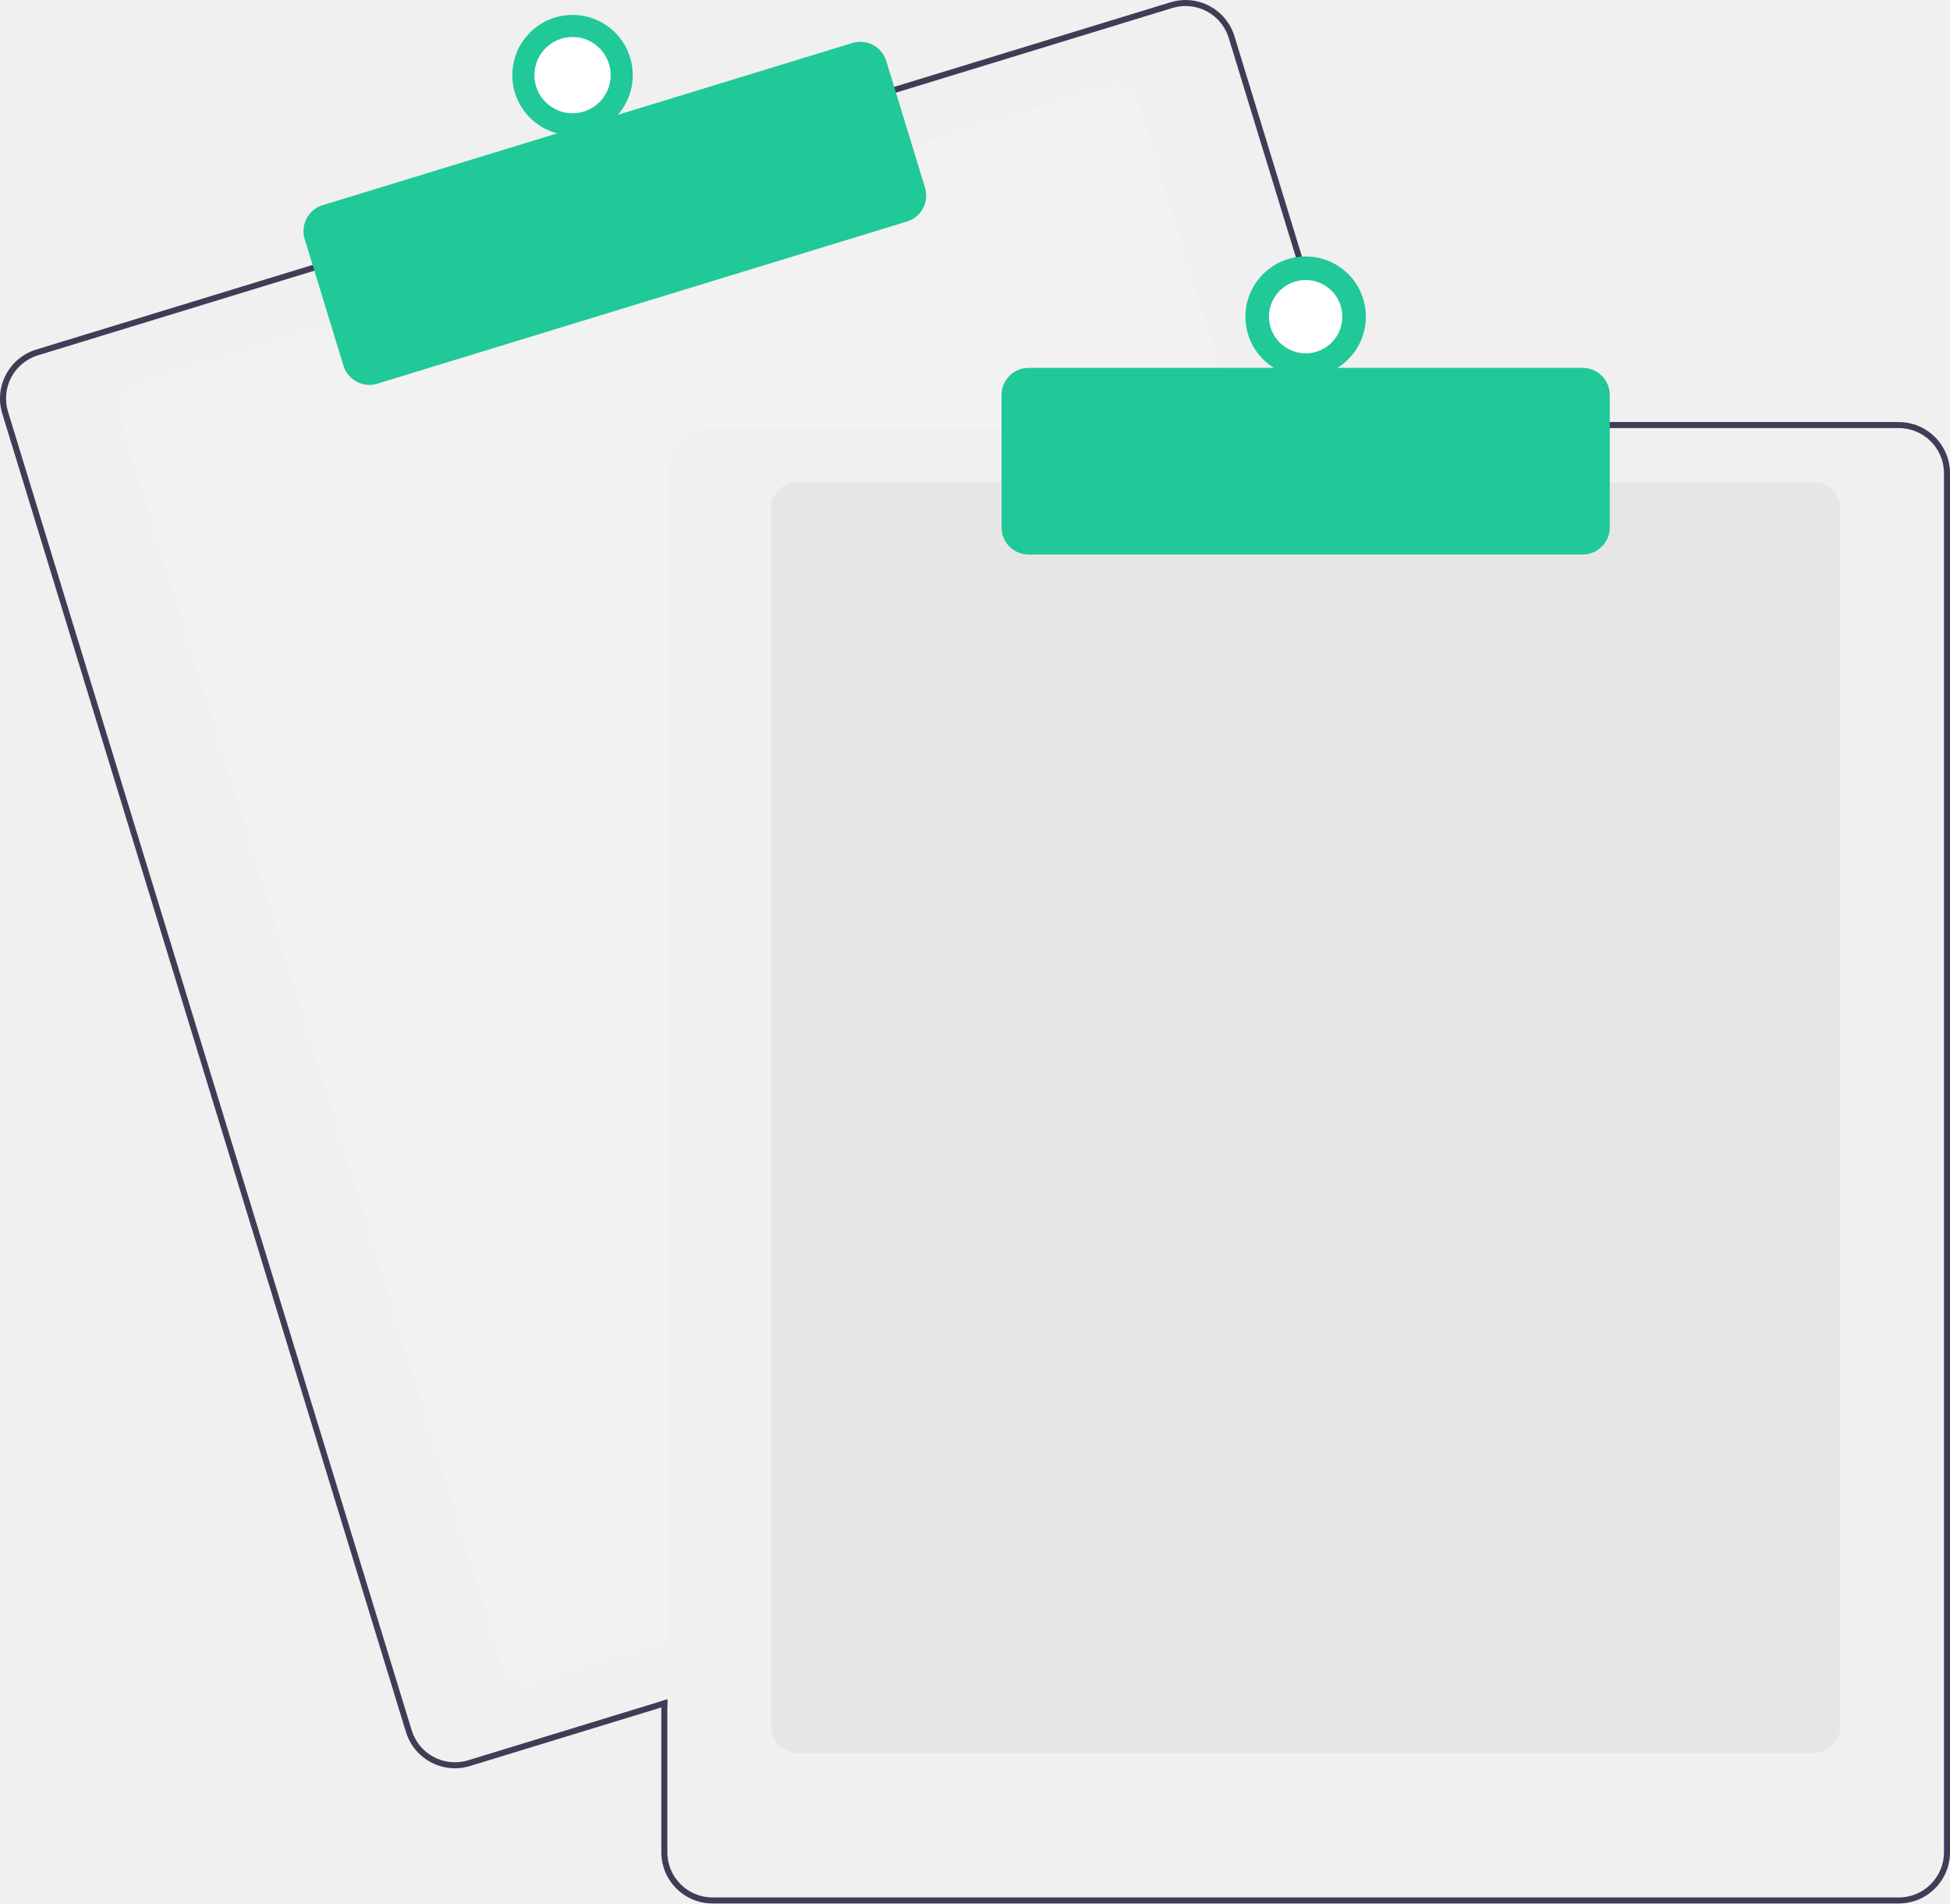
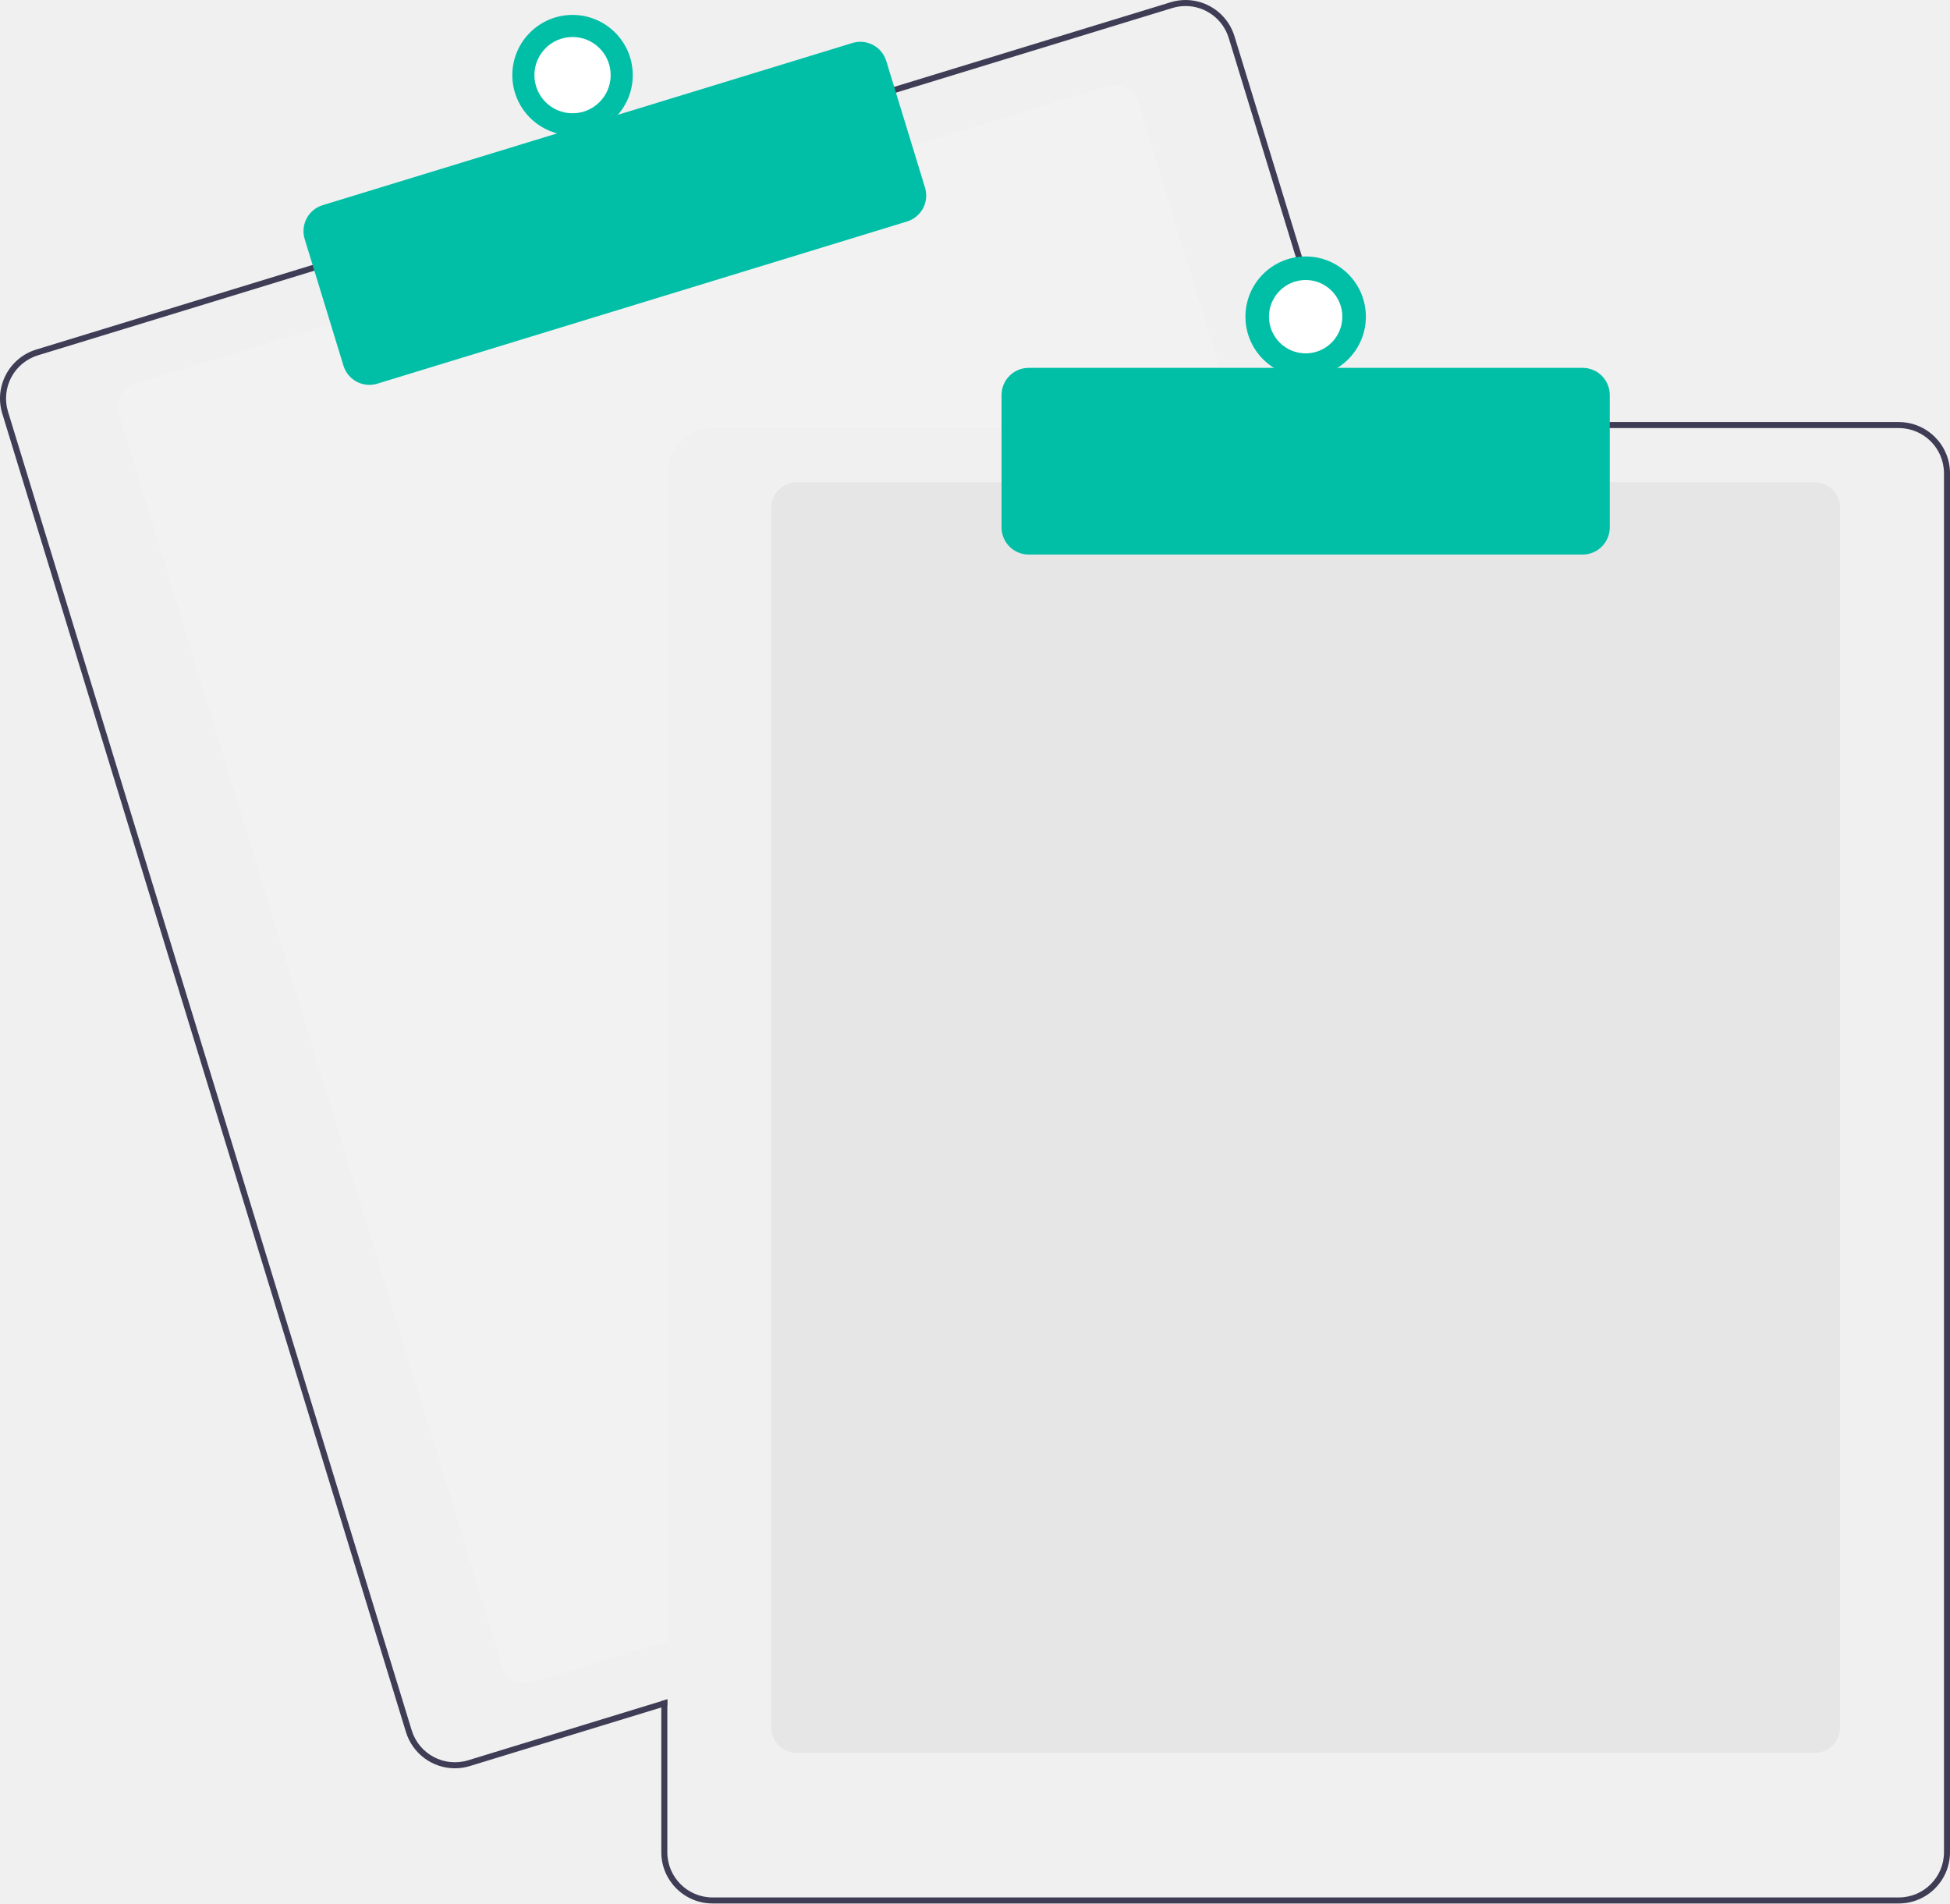
- <svg xmlns="http://www.w3.org/2000/svg" xmlns:xlink="http://www.w3.org/1999/xlink" width="1344.268px" height="1312.174px" viewBox="0 0 1344.268 1312.174" version="1.1">
+ <svg xmlns="http://www.w3.org/2000/svg" xmlns:xlink="http://www.w3.org/1999/xlink" width="647.636px" height="632.174px" viewBox="0 0 647.636 632.174" version="1.1">
  <defs>
-     <path d="M0 0L1344.27 0L1344.27 1312.17L0 1312.17L0 0Z" id="path_1" />
+     <path d="M0 0L647.636 0L647.636 632.174L0 632.174L0 0Z" id="path_1" />
    <clipPath id="mask_1">
      <use xlink:href="#path_1" />
    </clipPath>
  </defs>
-   <g id="undraw_no_data_re_kwbl">
-     <path d="M0 0L1344.27 0L1344.27 1312.17L0 1312.17L0 0Z" id="Background" fill="#FFFFFF" fill-opacity="0" fill-rule="evenodd" stroke="none" />
-     <path d="M853.397 295.104L491.175 295.104C473.988 295.124 460.061 309.052 460.04 326.238L460.04 1131.28L455.889 1132.55L367.03 1159.76C358.261 1162.43 348.984 1157.5 346.295 1148.74L81.98 285.369C79.302 276.599 84.235 267.319 93.002 264.633L229.933 222.705L626.902 101.196L763.832 59.268C768.041 57.973 772.592 58.404 776.482 60.468C780.372 62.532 783.281 66.058 784.569 70.269L852.131 290.952L853.397 295.104Z" id="Shape" fill="#F2F2F2" stroke="none" />
-     <path d="M932.438 290.952L851.01 24.978C848.274 16.028 842.093 8.532 833.828 4.141C825.563 -0.251 815.892 -1.177 806.944 1.565L614.427 60.492L217.48 182.022L24.963 240.971C6.341 246.689 -4.135 266.405 1.549 285.037L279.852 1194.03C284.404 1208.86 298.092 1218.98 313.603 1219C317.1 1219 320.578 1218.47 323.919 1217.44L455.889 1177.05L460.04 1175.76L460.04 1171.42L455.889 1172.69L322.694 1213.48C306.258 1218.49 288.867 1209.25 283.817 1192.82L5.535 283.812C3.108 275.918 3.921 267.383 7.796 260.089C11.67 252.796 18.287 247.343 26.187 244.935L218.704 185.986L615.652 64.478L808.169 5.529C811.136 4.624 814.22 4.162 817.322 4.159C830.987 4.19 843.038 13.118 847.046 26.182L928.1 290.952L929.387 295.104L933.705 295.104L932.438 290.952Z" id="Shape" fill="#3F3D56" stroke="none" />
-     <path d="M254.643 265.312C246.431 265.306 239.182 259.947 236.769 252.097L210.034 164.77C208.583 160.033 209.074 154.913 211.398 150.537C213.722 146.162 217.69 142.889 222.428 141.439L587.616 29.637C597.48 26.627 607.919 32.172 610.948 42.03L637.683 129.357C640.691 139.221 635.147 149.659 625.29 152.689L260.101 264.492C258.332 265.035 256.493 265.311 254.643 265.312L254.643 265.312Z" id="Shape" fill="#20C997" stroke="none" />
-     <path d="M353.18 51.797C353.18 28.87 371.766 10.284 394.693 10.284C417.62 10.284 436.206 28.87 436.206 51.797C436.206 74.724 417.62 93.31 394.693 93.31C371.766 93.31 353.18 74.724 353.18 51.797Z" id="Circle" fill="#20C997" fill-rule="evenodd" stroke="none" />
-     <path d="M368.405 51.797C368.405 37.279 380.175 25.51 394.693 25.51C409.211 25.51 420.98 37.279 420.98 51.797C420.98 66.315 409.211 78.085 394.693 78.085C380.175 78.085 368.405 66.315 368.405 51.797Z" id="Circle" fill="#FFFFFF" fill-rule="evenodd" stroke="none" />
-     <path d="M1250.86 1208.39L549.294 1208.39C539.554 1208.38 531.662 1200.49 531.651 1190.75L531.651 350.108C531.662 340.368 539.555 332.476 549.294 332.465L1250.86 332.465C1260.6 332.477 1268.5 340.369 1268.51 350.108L1268.51 1190.75C1268.5 1200.49 1260.6 1208.38 1250.87 1208.39L1250.86 1208.39Z" id="Shape" fill="#E6E6E6" stroke="none" />
-     <path d="M928.1 290.952L491.175 290.952C471.698 290.98 455.916 306.762 455.889 326.238L455.889 1172.69L460.04 1171.42L460.04 326.238C460.061 309.052 473.988 295.125 491.174 295.104L929.387 295.104L928.1 290.952ZM1308.98 290.952L491.175 290.952C471.698 290.98 455.916 306.762 455.889 326.238L455.889 1276.89C455.917 1296.36 471.699 1312.15 491.175 1312.17L1308.98 1312.17C1328.46 1312.15 1344.24 1296.36 1344.27 1276.89L1344.27 326.238C1344.24 306.762 1328.46 290.98 1308.98 290.952L1308.98 290.952ZM1340.12 1276.89C1340.1 1294.07 1326.17 1308 1308.98 1308.02L491.175 1308.02C473.988 1308 460.061 1294.07 460.04 1276.89L460.04 326.238C460.061 309.052 473.988 295.125 491.174 295.104L1308.98 295.104C1326.17 295.125 1340.1 309.052 1340.12 326.238L1340.12 1276.89Z" id="Shape" fill="#3F3D56" fill-rule="evenodd" stroke="none" />
-     <path d="M1091.04 382.281L709.119 382.281C698.807 382.269 690.45 373.913 690.438 363.6L690.438 272.271C690.45 261.959 698.807 253.602 709.119 253.591L1091.04 253.591C1101.35 253.602 1109.71 261.959 1109.72 272.271L1109.72 363.6C1109.71 373.913 1101.35 382.27 1091.04 382.281L1091.04 382.281Z" id="Shape" fill="#20C997" stroke="none" />
-     <path d="M858.566 218.304C858.566 195.377 877.152 176.791 900.079 176.791C923.006 176.791 941.592 195.377 941.592 218.304C941.592 241.231 923.006 259.818 900.079 259.818C877.152 259.818 858.566 241.231 858.566 218.304Z" id="Circle" fill="#20C997" fill-rule="evenodd" stroke="none" />
-     <path d="M874.793 218.304C874.793 204.34 886.114 193.019 900.079 193.019C914.043 193.019 925.364 204.34 925.364 218.304C925.364 232.269 914.043 243.59 900.079 243.59C886.114 243.59 874.793 232.269 874.793 218.304Z" id="Circle" fill="#FFFFFF" fill-rule="evenodd" stroke="none" />
+   <g id="undraw_no_data_re_kwbl-(1)">
+     <path d="M0 0L647.636 0L647.636 632.174L0 632.174L0 0Z" id="Background" fill="#FFFFFF" fill-opacity="0" fill-rule="evenodd" stroke="none" />
+     <path d="M411.146 142.174L236.636 142.174C228.356 142.184 221.646 148.894 221.636 157.174L221.636 545.024L219.636 545.634L176.826 558.744C172.602 560.032 168.132 557.656 166.836 553.434L39.496 137.484C38.206 133.259 40.582 128.788 44.806 127.494L110.776 107.294L302.026 48.754L367.996 28.554C370.024 27.93 372.216 28.138 374.09 29.132C375.964 30.126 377.366 31.825 377.986 33.854L410.536 140.174L411.146 142.174Z" id="Shape" fill="#F2F2F2" stroke="none" />
+     <path d="M449.226 140.174L409.996 12.034C408.678 7.722 405.7 4.111 401.718 1.995C397.737 -0.121 393.077 -0.567 388.766 0.754L296.016 29.144L104.776 87.694L12.026 116.094C3.055 118.849 -1.992 128.347 0.746 137.324L134.826 575.254C137.019 582.398 143.614 587.277 151.086 587.284C152.771 587.285 154.447 587.032 156.056 586.534L219.636 567.074L221.636 566.454L221.636 564.364L219.636 564.974L155.466 584.624C147.548 587.038 139.169 582.587 136.736 574.674L2.667 136.734C1.497 132.931 1.889 128.819 3.756 125.305C5.622 121.791 8.81 119.164 12.616 118.004L105.366 89.604L296.606 31.064L389.356 2.664C390.786 2.228 392.272 2.005 393.766 2.004C400.349 2.019 406.155 6.32 408.086 12.614L447.136 140.174L447.756 142.174L449.836 142.174L449.226 140.174Z" id="Shape" fill="#3F3D56" stroke="none" />
+     <path d="M122.681 127.821C118.724 127.818 115.232 125.236 114.07 121.454L101.189 79.382C100.49 77.1 100.727 74.633 101.846 72.525C102.966 70.417 104.878 68.841 107.16 68.142L283.099 14.278C287.852 12.828 292.881 15.499 294.34 20.249L307.22 62.321C308.67 67.073 305.999 72.102 301.25 73.562L125.31 127.426C124.458 127.687 123.572 127.82 122.681 127.821L122.681 127.821Z" id="Shape" fill="#00BFA6" stroke="none" />
+     <path d="M170.154 24.955C170.154 13.909 179.108 4.955 190.154 4.955C201.199 4.955 210.154 13.909 210.154 24.955C210.154 36 201.199 44.955 190.154 44.955C179.108 44.955 170.154 36 170.154 24.955Z" id="Circle" fill="#00BFA6" fill-rule="evenodd" stroke="none" />
+     <path d="M177.489 24.955C177.489 17.96 183.159 12.29 190.154 12.29C197.148 12.29 202.818 17.96 202.818 24.955C202.818 31.949 197.148 37.619 190.154 37.619C183.159 37.619 177.489 31.949 177.489 24.955Z" id="Circle" fill="#FFFFFF" fill-rule="evenodd" stroke="none" />
+     <path d="M602.636 582.174L264.636 582.174C259.944 582.168 256.142 578.366 256.136 573.674L256.136 168.674C256.142 163.981 259.944 160.179 264.637 160.174L602.636 160.174C607.329 160.179 611.131 163.982 611.136 168.674L611.136 573.674C611.131 578.366 607.329 582.168 602.637 582.174L602.636 582.174Z" id="Shape" fill="#E6E6E6" stroke="none" />
+     <path d="M447.136 140.174L236.636 140.174C227.253 140.187 219.65 147.79 219.636 157.174L219.636 564.974L221.636 564.364L221.636 157.174C221.646 148.894 228.356 142.184 236.636 142.174L447.756 142.174L447.136 140.174ZM630.636 140.174L236.636 140.174C227.253 140.187 219.65 147.79 219.636 157.174L219.636 615.174C219.65 624.557 227.253 632.161 236.636 632.174L630.636 632.174C640.02 632.161 647.623 624.557 647.636 615.174L647.636 157.174C647.623 147.79 640.019 140.187 630.636 140.174L630.636 140.174ZM645.636 615.174C645.626 623.454 638.917 630.164 630.637 630.174L236.636 630.174C228.356 630.164 221.646 623.454 221.636 615.174L221.636 157.174C221.646 148.894 228.356 142.184 236.636 142.174L630.636 142.174C638.916 142.184 645.626 148.894 645.636 157.174L645.636 615.174Z" id="Shape" fill="#3F3D56" fill-rule="evenodd" stroke="none" />
+     <path d="M525.636 184.174L341.636 184.174C336.668 184.168 332.642 180.142 332.636 175.174L332.636 131.174C332.642 126.205 336.668 122.179 341.637 122.174L525.636 122.174C530.605 122.179 534.631 126.206 534.636 131.174L534.636 175.174C534.631 180.142 530.605 184.168 525.636 184.174L525.636 184.174Z" id="Shape" fill="#00BFA6" stroke="none" />
+     <path d="M413.636 105.174C413.636 94.128 422.591 85.174 433.636 85.174C444.682 85.174 453.636 94.128 453.636 105.174C453.636 116.22 444.682 125.174 433.636 125.174C422.591 125.174 413.636 116.22 413.636 105.174Z" id="Circle" fill="#00BFA6" fill-rule="evenodd" stroke="none" />
+     <path d="M421.454 105.174C421.454 98.446 426.908 92.992 433.636 92.992C440.364 92.992 445.818 98.446 445.818 105.174C445.818 111.902 440.364 117.356 433.636 117.356C426.908 117.356 421.454 111.902 421.454 105.174Z" id="Circle" fill="#FFFFFF" fill-rule="evenodd" stroke="none" />
  </g>
</svg>
